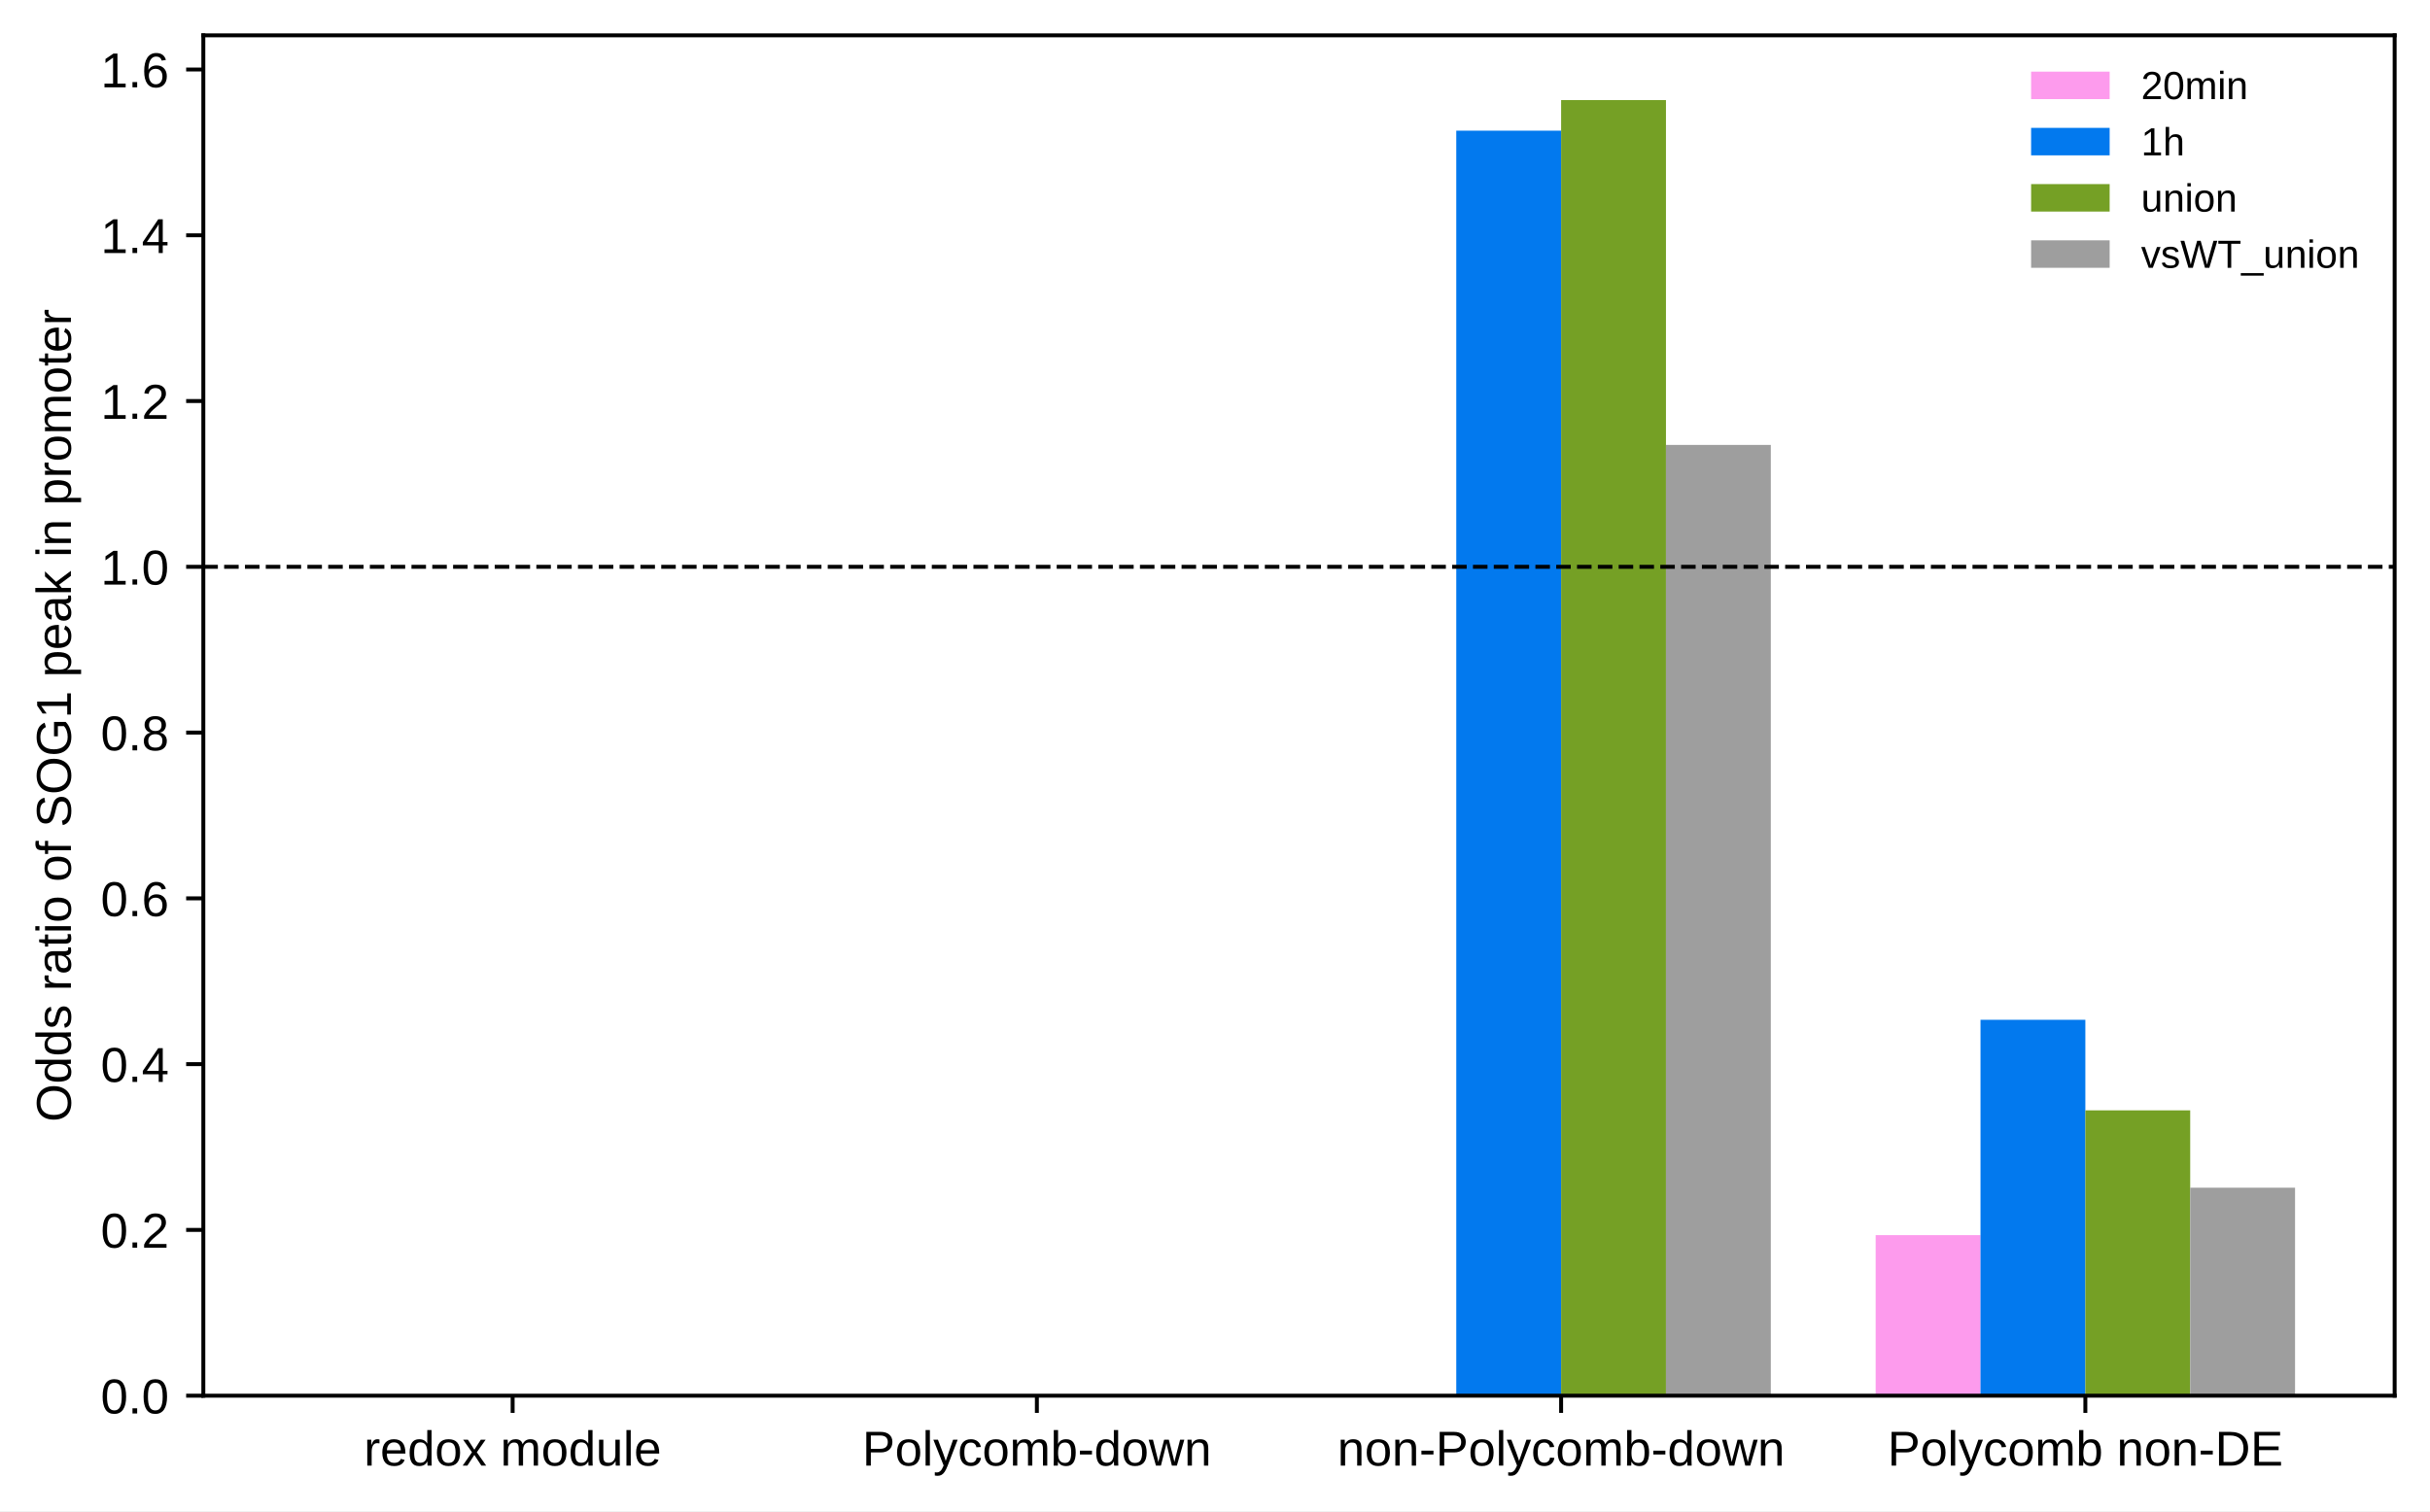
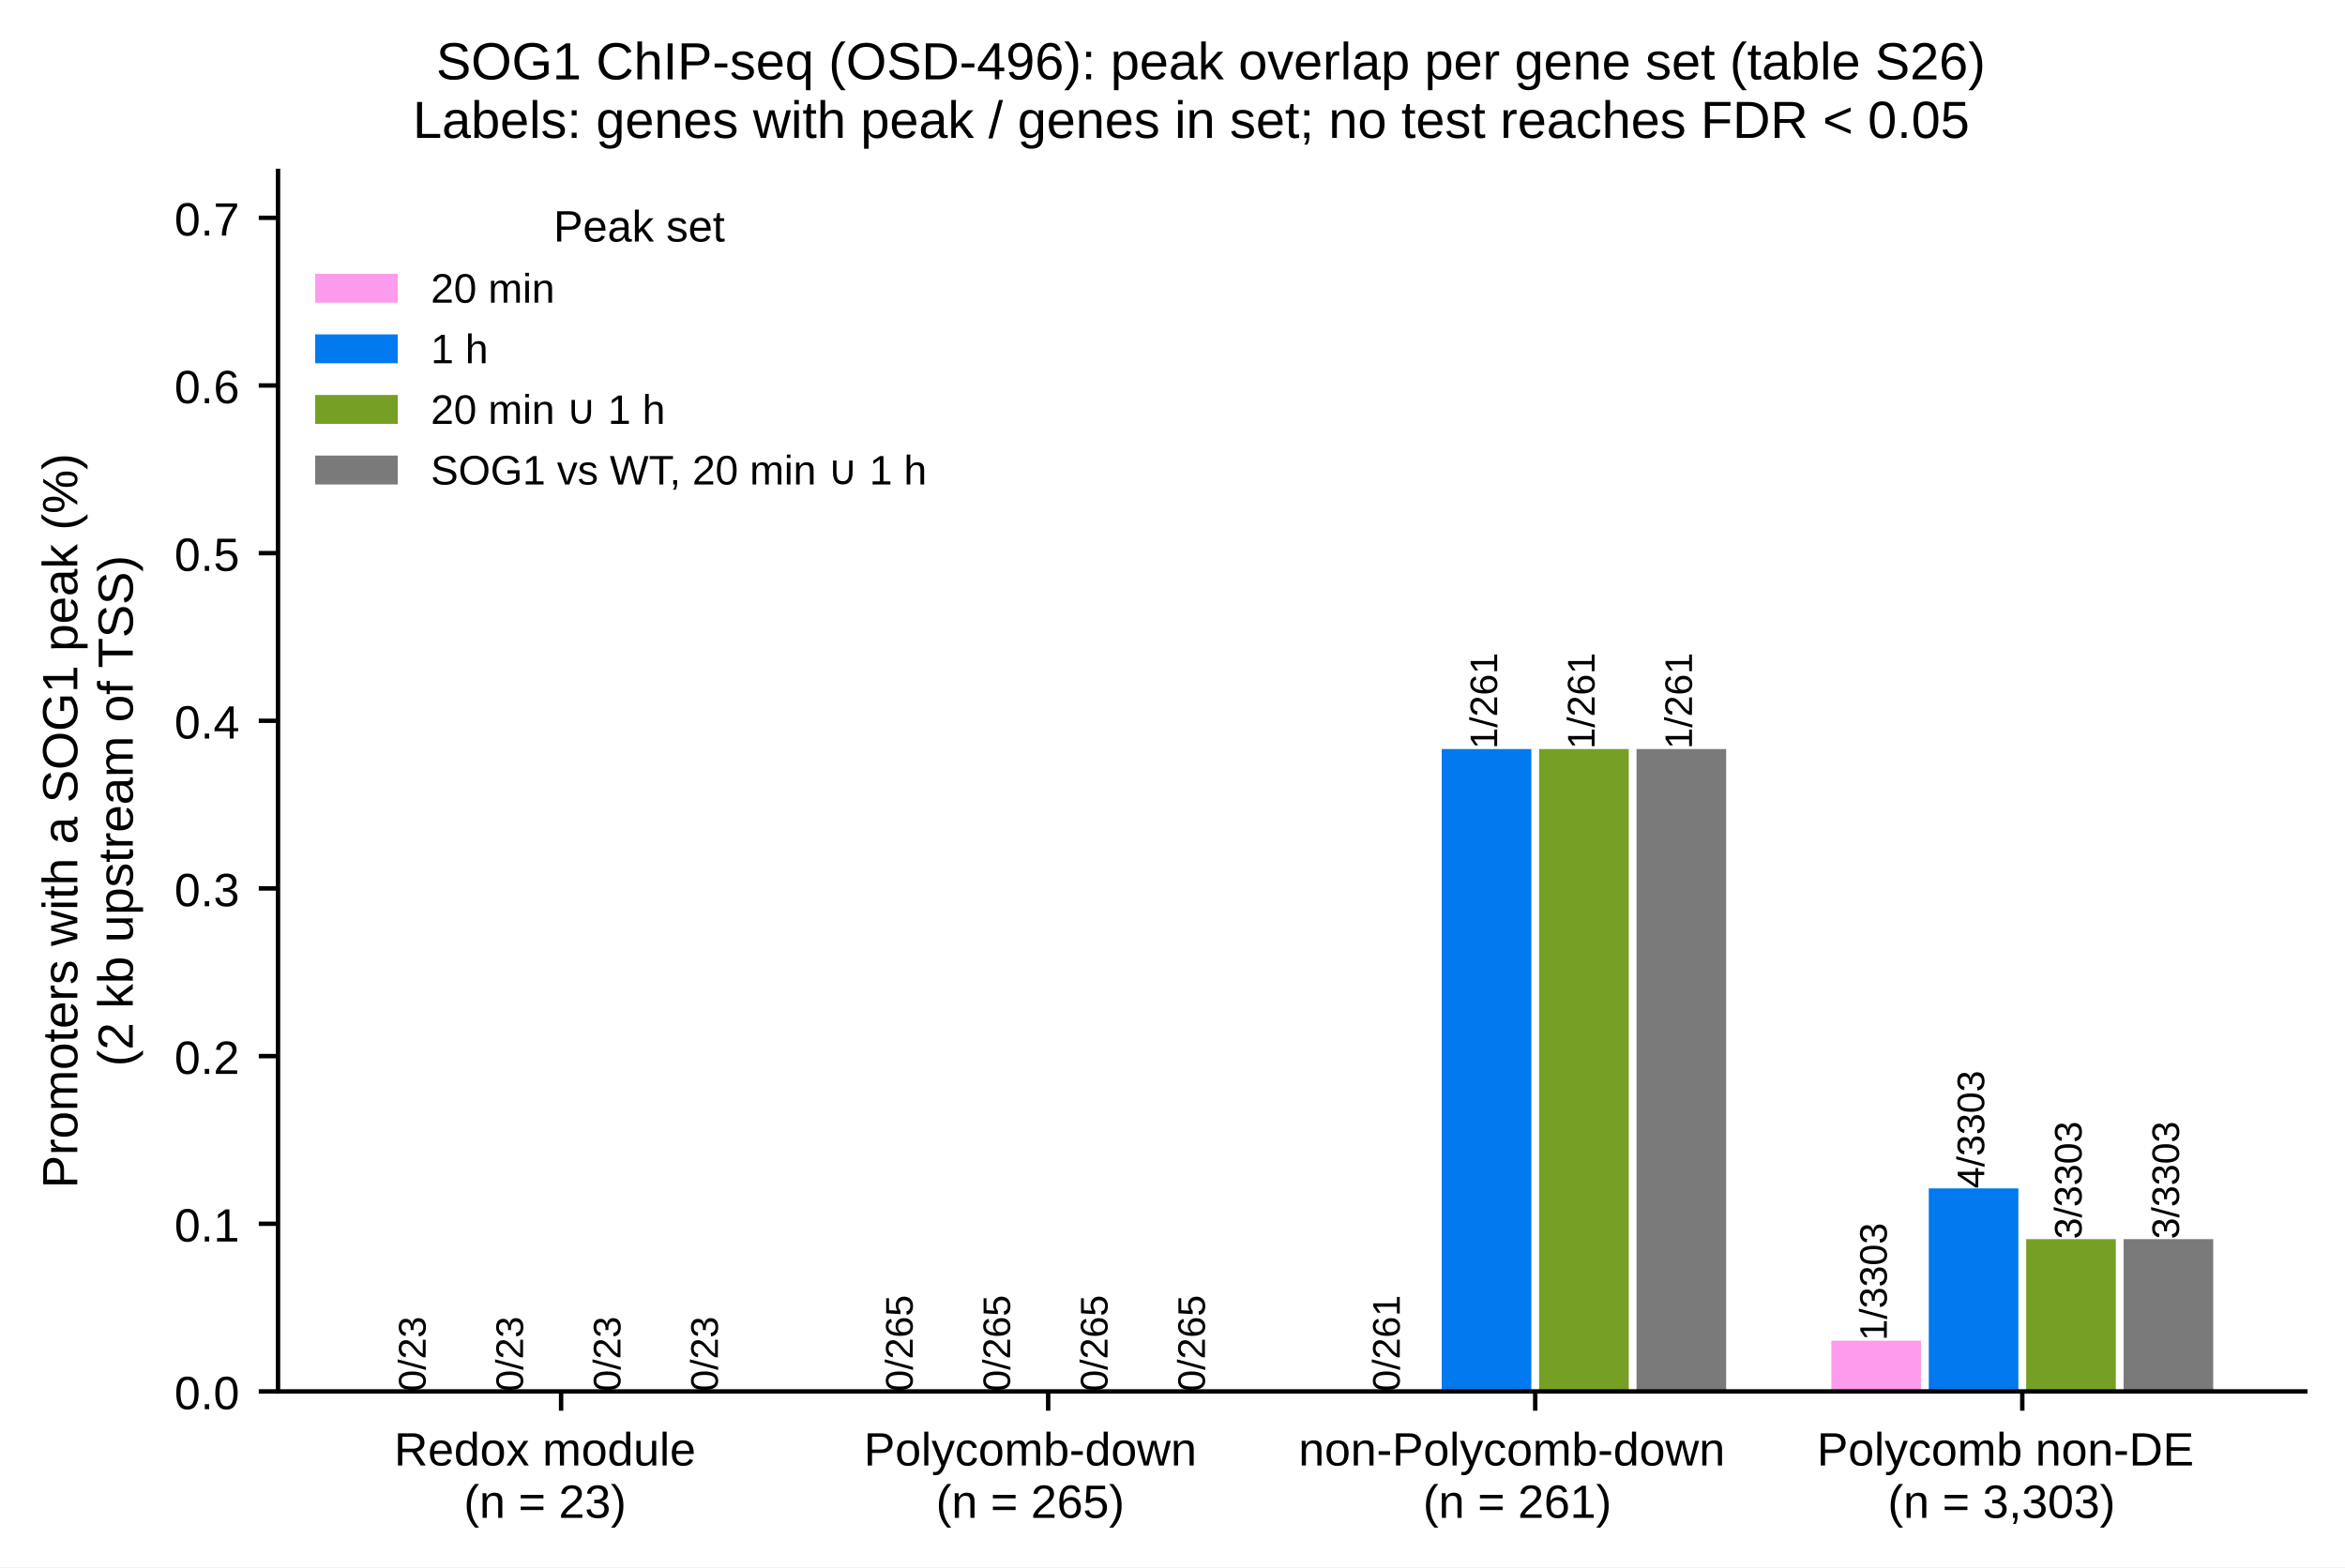
- <svg xmlns="http://www.w3.org/2000/svg" xmlns:xlink="http://www.w3.org/1999/xlink" width="495.022pt" height="307.922pt" viewBox="0 0 495.022 307.922" version="1.1">
+ <svg xmlns="http://www.w3.org/2000/svg" xmlns:xlink="http://www.w3.org/1999/xlink" width="425.986pt" height="284.761pt" viewBox="0 0 425.986 284.761" version="1.1">
  <defs>
    <style type="text/css">*{stroke-linejoin: round; stroke-linecap: butt}</style>
  </defs>
  <g id="figure_1">
    <g id="patch_1">
-       <path d="M 0 307.922  L 495.022 307.922  L 495.022 0  L 0 0  z " style="fill: #ffffff" />
+       <path d="M 0 284.761  L 425.986 284.761  L 425.986 0  L 0 0  z " style="fill: #ffffff" />
    </g>
    <g id="axes_1">
      <g id="patch_2">
-         <path d="M 41.422 284.4  L 487.822 284.4  L 487.822 7.2  L 41.422 7.2  z " style="fill: #ffffff" />
+         <path d="M 50.506 252.816  L 418.786 252.816  L 418.786 31.056  L 50.506 31.056  z " style="fill: #ffffff" />
      </g>
      <g id="patch_3">
-         <path d="M 61.713 284.4  L 83.072 284.4  L 83.072 284.4  L 61.713 284.4  z " clip-path="url(#pfe5cbf9f47)" style="fill: #fd9bed" />
+         <path d="M 67.246 252.816  L 83.526 252.816  L 83.526 252.816  L 67.246 252.816  z " clip-path="url(#pff9ac66d27)" style="fill: #fd9bed" />
      </g>
      <g id="patch_4">
-         <path d="M 168.507 284.4  L 189.866 284.4  L 189.866 284.4  L 168.507 284.4  z " clip-path="url(#pfe5cbf9f47)" style="fill: #fd9bed" />
+         <path d="M 155.724 252.816  L 172.004 252.816  L 172.004 252.816  L 155.724 252.816  z " clip-path="url(#pff9ac66d27)" style="fill: #fd9bed" />
      </g>
      <g id="patch_5">
-         <path d="M 275.301 284.4  L 296.66 284.4  L 296.66 284.4  L 275.301 284.4  z " clip-path="url(#pfe5cbf9f47)" style="fill: #fd9bed" />
+         <path d="M 244.202 252.816  L 260.482 252.816  L 260.482 252.816  L 244.202 252.816  z " clip-path="url(#pff9ac66d27)" style="fill: #fd9bed" />
      </g>
      <g id="patch_6">
-         <path d="M 382.096 284.4  L 403.454 284.4  L 403.454 251.681  L 382.096 251.681  z " clip-path="url(#pfe5cbf9f47)" style="fill: #fd9bed" />
+         <path d="M 332.679 252.816  L 348.959 252.816  L 348.959 243.594  L 332.679 243.594  z " clip-path="url(#pff9ac66d27)" style="fill: #fd9bed" />
      </g>
      <g id="patch_7">
-         <path d="M 83.072 284.4  L 104.43 284.4  L 104.43 284.4  L 83.072 284.4  z " clip-path="url(#pfe5cbf9f47)" style="fill: #0279ee" />
+         <path d="M 84.942 252.816  L 101.221 252.816  L 101.221 252.816  L 84.942 252.816  z " clip-path="url(#pff9ac66d27)" style="fill: #0279ee" />
      </g>
      <g id="patch_8">
-         <path d="M 189.866 284.4  L 211.225 284.4  L 211.225 284.4  L 189.866 284.4  z " clip-path="url(#pfe5cbf9f47)" style="fill: #0279ee" />
+         <path d="M 173.419 252.816  L 189.699 252.816  L 189.699 252.816  L 173.419 252.816  z " clip-path="url(#pff9ac66d27)" style="fill: #0279ee" />
      </g>
      <g id="patch_9">
-         <path d="M 296.66 284.4  L 318.019 284.4  L 318.019 26.627  L 296.66 26.627  z " clip-path="url(#pfe5cbf9f47)" style="fill: #0279ee" />
+         <path d="M 261.897 252.816  L 278.177 252.816  L 278.177 136.101  L 261.897 136.101  z " clip-path="url(#pff9ac66d27)" style="fill: #0279ee" />
      </g>
      <g id="patch_10">
-         <path d="M 403.454 284.4  L 424.813 284.4  L 424.813 207.804  L 403.454 207.804  z " clip-path="url(#pfe5cbf9f47)" style="fill: #0279ee" />
+         <path d="M 350.375 252.816  L 366.655 252.816  L 366.655 215.925  L 350.375 215.925  z " clip-path="url(#pff9ac66d27)" style="fill: #0279ee" />
      </g>
      <g id="patch_11">
-         <path d="M 104.43 284.4  L 125.789 284.4  L 125.789 284.4  L 104.43 284.4  z " clip-path="url(#pfe5cbf9f47)" style="fill: #75a025" />
+         <path d="M 102.637 252.816  L 118.917 252.816  L 118.917 252.816  L 102.637 252.816  z " clip-path="url(#pff9ac66d27)" style="fill: #75a025" />
      </g>
      <g id="patch_12">
-         <path d="M 211.225 284.4  L 232.584 284.4  L 232.584 284.4  L 211.225 284.4  z " clip-path="url(#pfe5cbf9f47)" style="fill: #75a025" />
+         <path d="M 191.115 252.816  L 207.395 252.816  L 207.395 252.816  L 191.115 252.816  z " clip-path="url(#pff9ac66d27)" style="fill: #75a025" />
      </g>
      <g id="patch_13">
-         <path d="M 318.019 284.4  L 339.378 284.4  L 339.378 20.4  L 318.019 20.4  z " clip-path="url(#pfe5cbf9f47)" style="fill: #75a025" />
+         <path d="M 279.593 252.816  L 295.873 252.816  L 295.873 136.101  L 279.593 136.101  z " clip-path="url(#pff9ac66d27)" style="fill: #75a025" />
      </g>
      <g id="patch_14">
-         <path d="M 424.813 284.4  L 446.172 284.4  L 446.172 226.26  L 424.813 226.26  z " clip-path="url(#pfe5cbf9f47)" style="fill: #75a025" />
+         <path d="M 368.071 252.816  L 384.35 252.816  L 384.35 225.148  L 368.071 225.148  z " clip-path="url(#pff9ac66d27)" style="fill: #75a025" />
      </g>
      <g id="patch_15">
-         <path d="M 125.789 284.4  L 147.148 284.4  L 147.148 284.4  L 125.789 284.4  z " clip-path="url(#pfe5cbf9f47)" style="fill: #9e9e9e" />
+         <path d="M 120.333 252.816  L 136.613 252.816  L 136.613 252.816  L 120.333 252.816  z " clip-path="url(#pff9ac66d27)" style="fill: #7a7a7a" />
      </g>
      <g id="patch_16">
-         <path d="M 232.584 284.4  L 253.942 284.4  L 253.942 284.4  L 232.584 284.4  z " clip-path="url(#pfe5cbf9f47)" style="fill: #9e9e9e" />
+         <path d="M 208.81 252.816  L 225.09 252.816  L 225.09 252.816  L 208.81 252.816  z " clip-path="url(#pff9ac66d27)" style="fill: #7a7a7a" />
      </g>
      <g id="patch_17">
-         <path d="M 339.378 284.4  L 360.737 284.4  L 360.737 90.661  L 339.378 90.661  z " clip-path="url(#pfe5cbf9f47)" style="fill: #9e9e9e" />
+         <path d="M 297.288 252.816  L 313.568 252.816  L 313.568 136.101  L 297.288 136.101  z " clip-path="url(#pff9ac66d27)" style="fill: #7a7a7a" />
      </g>
      <g id="patch_18">
-         <path d="M 446.172 284.4  L 467.531 284.4  L 467.531 242.015  L 446.172 242.015  z " clip-path="url(#pfe5cbf9f47)" style="fill: #9e9e9e" />
+         <path d="M 385.766 252.816  L 402.046 252.816  L 402.046 225.148  L 385.766 225.148  z " clip-path="url(#pff9ac66d27)" style="fill: #7a7a7a" />
      </g>
      <g id="matplotlib.axis_1">
        <g id="xtick_1">
          <g id="line2d_1">
            <defs>
-               <path id="mf4fca53661" d="M 0 0  L 0 3.5  " style="stroke: #000000; stroke-width: 0.8" />
+               <path id="mffd587b266" d="M 0 0  L 0 3.5  " style="stroke: #000000; stroke-width: 0.8" />
            </defs>
            <g>
-               <use xlink:href="#mf4fca53661" x="104.43" y="284.4" style="stroke: #000000; stroke-width: 0.8" />
+               <use xlink:href="#mffd587b266" x="101.929" y="252.816" style="stroke: #000000; stroke-width: 0.8" />
            </g>
          </g>
          <g id="text_1">
-             <text style="font-size: 10px; font-family: 'Liberation Sans', 'Arimo', 'DejaVu Sans'; text-anchor: middle" x="104.43" y="298.647" transform="rotate(-0 104.4305 298.6469)">redox module</text>
+             <text style="font-size: 8.5px; font-family: 'Liberation Sans', 'Arimo', 'DejaVu Sans'" transform="translate(71.59293 266.2751)">Redox module</text>
+             <text style="font-size: 8.5px; font-family: 'Liberation Sans', 'Arimo', 'DejaVu Sans'" transform="translate(84.24863 275.7933)">(n = 23)</text>
          </g>
        </g>
        <g id="xtick_2">
          <g id="line2d_2">
            <g>
-               <use xlink:href="#mf4fca53661" x="211.225" y="284.4" style="stroke: #000000; stroke-width: 0.8" />
+               <use xlink:href="#mffd587b266" x="190.407" y="252.816" style="stroke: #000000; stroke-width: 0.8" />
            </g>
          </g>
          <g id="text_2">
-             <text style="font-size: 10px; font-family: 'Liberation Sans', 'Arimo', 'DejaVu Sans'; text-anchor: middle" x="211.225" y="298.647" transform="rotate(-0 211.2247 298.6469)">Polycomb-down</text>
+             <text style="font-size: 8.5px; font-family: 'Liberation Sans', 'Arimo', 'DejaVu Sans'" transform="translate(156.9257 266.2751)">Polycomb-down</text>
+             <text style="font-size: 8.5px; font-family: 'Liberation Sans', 'Arimo', 'DejaVu Sans'" transform="translate(170.0224 275.7933)">(n = 265)</text>
          </g>
        </g>
        <g id="xtick_3">
          <g id="line2d_3">
            <g>
-               <use xlink:href="#mf4fca53661" x="318.019" y="284.4" style="stroke: #000000; stroke-width: 0.8" />
+               <use xlink:href="#mffd587b266" x="278.885" y="252.816" style="stroke: #000000; stroke-width: 0.8" />
            </g>
          </g>
          <g id="text_3">
-             <text style="font-size: 10px; font-family: 'Liberation Sans', 'Arimo', 'DejaVu Sans'; text-anchor: middle" x="318.019" y="298.647" transform="rotate(-0 318.019 298.6469)">non-Polycomb-down</text>
+             <text style="font-size: 8.5px; font-family: 'Liberation Sans', 'Arimo', 'DejaVu Sans'" transform="translate(235.8829 266.2751)">non-Polycomb-down</text>
+             <text style="font-size: 8.5px; font-family: 'Liberation Sans', 'Arimo', 'DejaVu Sans'" transform="translate(258.5002 275.7933)">(n = 261)</text>
          </g>
        </g>
        <g id="xtick_4">
          <g id="line2d_4">
            <g>
-               <use xlink:href="#mf4fca53661" x="424.813" y="284.4" style="stroke: #000000; stroke-width: 0.8" />
+               <use xlink:href="#mffd587b266" x="367.363" y="252.816" style="stroke: #000000; stroke-width: 0.8" />
            </g>
          </g>
          <g id="text_4">
-             <text style="font-size: 10px; font-family: 'Liberation Sans', 'Arimo', 'DejaVu Sans'; text-anchor: middle" x="424.813" y="298.647" transform="rotate(-0 424.8133 298.6469)">Polycomb non-DE</text>
+             <text style="font-size: 8.5px; font-family: 'Liberation Sans', 'Arimo', 'DejaVu Sans'" transform="translate(330.053 266.2751)">Polycomb non-DE</text>
+             <text style="font-size: 8.5px; font-family: 'Liberation Sans', 'Arimo', 'DejaVu Sans'" transform="translate(342.9232 275.7933)">(n = 3,303)</text>
          </g>
        </g>
      </g>
      <g id="matplotlib.axis_2">
        <g id="ytick_1">
          <g id="line2d_5">
            <defs>
-               <path id="m7b91e0ac90" d="M 0 0  L -3.5 0  " style="stroke: #000000; stroke-width: 0.8" />
+               <path id="mb582d015d8" d="M 0 0  L -3.5 0  " style="stroke: #000000; stroke-width: 0.8" />
            </defs>
            <g>
-               <use xlink:href="#m7b91e0ac90" x="41.422" y="284.4" style="stroke: #000000; stroke-width: 0.8" />
+               <use xlink:href="#mb582d015d8" x="50.506" y="252.816" style="stroke: #000000; stroke-width: 0.8" />
            </g>
          </g>
          <g id="text_5">
-             <text style="font-size: 10px; font-family: 'Liberation Sans', 'Arimo', 'DejaVu Sans'; text-anchor: end" x="34.422" y="288.023" transform="rotate(-0 34.42188 288.0234)">0.0</text>
+             <text style="font-size: 8.5px; font-family: 'Liberation Sans', 'Arimo', 'DejaVu Sans'; text-anchor: end" x="43.506" y="256.046" transform="rotate(-0 43.506 256.0458)">0.0</text>
          </g>
        </g>
        <g id="ytick_2">
          <g id="line2d_6">
            <g>
-               <use xlink:href="#m7b91e0ac90" x="41.422" y="250.62" style="stroke: #000000; stroke-width: 0.8" />
+               <use xlink:href="#mb582d015d8" x="50.506" y="222.354" style="stroke: #000000; stroke-width: 0.8" />
            </g>
          </g>
          <g id="text_6">
-             <text style="font-size: 10px; font-family: 'Liberation Sans', 'Arimo', 'DejaVu Sans'; text-anchor: end" x="34.422" y="254.244" transform="rotate(-0 34.42188 254.2437)">0.2</text>
+             <text style="font-size: 8.5px; font-family: 'Liberation Sans', 'Arimo', 'DejaVu Sans'; text-anchor: end" x="43.506" y="225.583" transform="rotate(-0 43.506 225.583)">0.1</text>
          </g>
        </g>
        <g id="ytick_3">
          <g id="line2d_7">
            <g>
-               <use xlink:href="#m7b91e0ac90" x="41.422" y="216.841" style="stroke: #000000; stroke-width: 0.8" />
+               <use xlink:href="#mb582d015d8" x="50.506" y="191.891" style="stroke: #000000; stroke-width: 0.8" />
            </g>
          </g>
          <g id="text_7">
-             <text style="font-size: 10px; font-family: 'Liberation Sans', 'Arimo', 'DejaVu Sans'; text-anchor: end" x="34.422" y="220.464" transform="rotate(-0 34.42188 220.464)">0.4</text>
+             <text style="font-size: 8.5px; font-family: 'Liberation Sans', 'Arimo', 'DejaVu Sans'; text-anchor: end" x="43.506" y="195.12" transform="rotate(-0 43.506 195.1201)">0.2</text>
          </g>
        </g>
        <g id="ytick_4">
          <g id="line2d_8">
            <g>
-               <use xlink:href="#m7b91e0ac90" x="41.422" y="183.061" style="stroke: #000000; stroke-width: 0.8" />
+               <use xlink:href="#mb582d015d8" x="50.506" y="161.428" style="stroke: #000000; stroke-width: 0.8" />
            </g>
          </g>
          <g id="text_8">
-             <text style="font-size: 10px; font-family: 'Liberation Sans', 'Arimo', 'DejaVu Sans'; text-anchor: end" x="34.422" y="186.684" transform="rotate(-0 34.42188 186.6843)">0.6</text>
+             <text style="font-size: 8.5px; font-family: 'Liberation Sans', 'Arimo', 'DejaVu Sans'; text-anchor: end" x="43.506" y="164.657" transform="rotate(-0 43.506 164.6573)">0.3</text>
          </g>
        </g>
        <g id="ytick_5">
          <g id="line2d_9">
            <g>
-               <use xlink:href="#m7b91e0ac90" x="41.422" y="149.281" style="stroke: #000000; stroke-width: 0.8" />
+               <use xlink:href="#mb582d015d8" x="50.506" y="130.965" style="stroke: #000000; stroke-width: 0.8" />
            </g>
          </g>
          <g id="text_9">
-             <text style="font-size: 10px; font-family: 'Liberation Sans', 'Arimo', 'DejaVu Sans'; text-anchor: end" x="34.422" y="152.905" transform="rotate(-0 34.42188 152.9045)">0.8</text>
+             <text style="font-size: 8.5px; font-family: 'Liberation Sans', 'Arimo', 'DejaVu Sans'; text-anchor: end" x="43.506" y="134.194" transform="rotate(-0 43.506 134.1945)">0.4</text>
          </g>
        </g>
        <g id="ytick_6">
          <g id="line2d_10">
            <g>
-               <use xlink:href="#m7b91e0ac90" x="41.422" y="115.501" style="stroke: #000000; stroke-width: 0.8" />
+               <use xlink:href="#mb582d015d8" x="50.506" y="100.502" style="stroke: #000000; stroke-width: 0.8" />
            </g>
          </g>
          <g id="text_10">
-             <text style="font-size: 10px; font-family: 'Liberation Sans', 'Arimo', 'DejaVu Sans'; text-anchor: end" x="34.422" y="119.125" transform="rotate(-0 34.42188 119.1248)">1.0</text>
+             <text style="font-size: 8.5px; font-family: 'Liberation Sans', 'Arimo', 'DejaVu Sans'; text-anchor: end" x="43.506" y="103.732" transform="rotate(-0 43.506 103.7317)">0.5</text>
          </g>
        </g>
        <g id="ytick_7">
          <g id="line2d_11">
            <g>
-               <use xlink:href="#m7b91e0ac90" x="41.422" y="81.722" style="stroke: #000000; stroke-width: 0.8" />
+               <use xlink:href="#mb582d015d8" x="50.506" y="70.04" style="stroke: #000000; stroke-width: 0.8" />
            </g>
          </g>
          <g id="text_11">
-             <text style="font-size: 10px; font-family: 'Liberation Sans', 'Arimo', 'DejaVu Sans'; text-anchor: end" x="34.422" y="85.345" transform="rotate(-0 34.42188 85.34507)">1.2</text>
+             <text style="font-size: 8.5px; font-family: 'Liberation Sans', 'Arimo', 'DejaVu Sans'; text-anchor: end" x="43.506" y="73.269" transform="rotate(-0 43.506 73.26885)">0.6</text>
          </g>
        </g>
        <g id="ytick_8">
          <g id="line2d_12">
            <g>
-               <use xlink:href="#m7b91e0ac90" x="41.422" y="47.942" style="stroke: #000000; stroke-width: 0.8" />
+               <use xlink:href="#mb582d015d8" x="50.506" y="39.577" style="stroke: #000000; stroke-width: 0.8" />
            </g>
          </g>
          <g id="text_12">
-             <text style="font-size: 10px; font-family: 'Liberation Sans', 'Arimo', 'DejaVu Sans'; text-anchor: end" x="34.422" y="51.565" transform="rotate(-0 34.42188 51.56534)">1.4</text>
-           </g>
-         </g>
-         <g id="ytick_9">
-           <g id="line2d_13">
-             <g>
-               <use xlink:href="#m7b91e0ac90" x="41.422" y="14.162" style="stroke: #000000; stroke-width: 0.8" />
-             </g>
-           </g>
-           <g id="text_13">
-             <text style="font-size: 10px; font-family: 'Liberation Sans', 'Arimo', 'DejaVu Sans'; text-anchor: end" x="34.422" y="17.786" transform="rotate(-0 34.42188 17.78561)">1.6</text>
-           </g>
-         </g>
-         <g id="text_14">
-           <text style="font-size: 10px; font-family: 'Liberation Sans', 'Arimo', 'DejaVu Sans'; text-anchor: middle" x="14.447" y="145.8" transform="rotate(-90 14.44688 145.8)">Odds ratio of SOG1 peak in promoter</text>
-         </g>
-       </g>
-       <g id="line2d_14">
-         <path d="M 41.422 115.501  L 487.822 115.501  " clip-path="url(#pfe5cbf9f47)" style="fill: none; stroke-dasharray: 2.96,1.28; stroke-dashoffset: 0; stroke: #000000; stroke-width: 0.8" />
+             <text style="font-size: 8.5px; font-family: 'Liberation Sans', 'Arimo', 'DejaVu Sans'; text-anchor: end" x="43.506" y="42.806" transform="rotate(-0 43.506 42.80603)">0.7</text>
+           </g>
+         </g>
+         <g id="text_13">
+           <text style="font-size: 9px; font-family: 'Liberation Sans', 'Arimo', 'DejaVu Sans'" transform="translate(14.03859 215.9171) rotate(-90)">Promoters with a SOG1 peak (%)</text>
+           <text style="font-size: 9px; font-family: 'Liberation Sans', 'Arimo', 'DejaVu Sans'" transform="translate(24.11662 193.7694) rotate(-90)">(2 kb upstream of TSS)</text>
+         </g>
      </g>
      <g id="patch_19">
-         <path d="M 41.422 284.4  L 41.422 7.2  " style="fill: none; stroke: #000000; stroke-width: 0.8; stroke-linejoin: miter; stroke-linecap: square" />
+         <path d="M 50.506 252.816  L 50.506 31.056  " style="fill: none; stroke: #000000; stroke-width: 0.8; stroke-linejoin: miter; stroke-linecap: square" />
      </g>
      <g id="patch_20">
-         <path d="M 487.822 284.4  L 487.822 7.2  " style="fill: none; stroke: #000000; stroke-width: 0.8; stroke-linejoin: miter; stroke-linecap: square" />
-       </g>
-       <g id="patch_21">
-         <path d="M 41.422 284.4  L 487.822 284.4  " style="fill: none; stroke: #000000; stroke-width: 0.8; stroke-linejoin: miter; stroke-linecap: square" />
-       </g>
-       <g id="patch_22">
-         <path d="M 41.422 7.2  L 487.822 7.2  " style="fill: none; stroke: #000000; stroke-width: 0.8; stroke-linejoin: miter; stroke-linecap: square" />
+         <path d="M 50.506 252.816  L 418.786 252.816  " style="fill: none; stroke: #000000; stroke-width: 0.8; stroke-linejoin: miter; stroke-linecap: square" />
+       </g>
+       <g id="text_14">
+         <text style="font-size: 7px; font-family: 'Liberation Sans', 'Arimo', 'DejaVu Sans'" transform="translate(77.31752 252.8164) rotate(-90)"> 0/23</text>
+       </g>
+       <g id="text_15">
+         <text style="font-size: 7px; font-family: 'Liberation Sans', 'Arimo', 'DejaVu Sans'" transform="translate(165.7953 252.8164) rotate(-90)"> 0/265</text>
+       </g>
+       <g id="text_16">
+         <text style="font-size: 7px; font-family: 'Liberation Sans', 'Arimo', 'DejaVu Sans'" transform="translate(254.2731 252.8164) rotate(-90)"> 0/261</text>
+       </g>
+       <g id="text_17">
+         <text style="font-size: 7px; font-family: 'Liberation Sans', 'Arimo', 'DejaVu Sans'" transform="translate(342.7509 243.5937) rotate(-90)"> 1/3303</text>
+       </g>
+       <g id="text_18">
+         <text style="font-size: 7px; font-family: 'Liberation Sans', 'Arimo', 'DejaVu Sans'" transform="translate(95.01308 252.8164) rotate(-90)"> 0/23</text>
+       </g>
+       <g id="text_19">
+         <text style="font-size: 7px; font-family: 'Liberation Sans', 'Arimo', 'DejaVu Sans'" transform="translate(183.4909 252.8164) rotate(-90)"> 0/265</text>
+       </g>
+       <g id="text_20">
+         <text style="font-size: 7px; font-family: 'Liberation Sans', 'Arimo', 'DejaVu Sans'" transform="translate(271.9687 136.1006) rotate(-90)"> 1/261</text>
+       </g>
+       <g id="text_21">
+         <text style="font-size: 7px; font-family: 'Liberation Sans', 'Arimo', 'DejaVu Sans'" transform="translate(360.4465 215.9253) rotate(-90)"> 4/3303</text>
+       </g>
+       <g id="text_22">
+         <text style="font-size: 7px; font-family: 'Liberation Sans', 'Arimo', 'DejaVu Sans'" transform="translate(112.7086 252.8164) rotate(-90)"> 0/23</text>
+       </g>
+       <g id="text_23">
+         <text style="font-size: 7px; font-family: 'Liberation Sans', 'Arimo', 'DejaVu Sans'" transform="translate(201.1864 252.8164) rotate(-90)"> 0/265</text>
+       </g>
+       <g id="text_24">
+         <text style="font-size: 7px; font-family: 'Liberation Sans', 'Arimo', 'DejaVu Sans'" transform="translate(289.6642 136.1006) rotate(-90)"> 1/261</text>
+       </g>
+       <g id="text_25">
+         <text style="font-size: 7px; font-family: 'Liberation Sans', 'Arimo', 'DejaVu Sans'" transform="translate(378.142 225.1481) rotate(-90)"> 3/3303</text>
+       </g>
+       <g id="text_26">
+         <text style="font-size: 7px; font-family: 'Liberation Sans', 'Arimo', 'DejaVu Sans'" transform="translate(130.4042 252.8164) rotate(-90)"> 0/23</text>
+       </g>
+       <g id="text_27">
+         <text style="font-size: 7px; font-family: 'Liberation Sans', 'Arimo', 'DejaVu Sans'" transform="translate(218.882 252.8164) rotate(-90)"> 0/265</text>
+       </g>
+       <g id="text_28">
+         <text style="font-size: 7px; font-family: 'Liberation Sans', 'Arimo', 'DejaVu Sans'" transform="translate(307.3598 136.1006) rotate(-90)"> 1/261</text>
+       </g>
+       <g id="text_29">
+         <text style="font-size: 7px; font-family: 'Liberation Sans', 'Arimo', 'DejaVu Sans'" transform="translate(395.8376 225.1481) rotate(-90)"> 3/3303</text>
+       </g>
+       <g id="text_30">
+         <text style="font-size: 9.5px; font-family: 'Liberation Sans', 'Arimo', 'DejaVu Sans'" transform="translate(79.23342 14.41852)">SOG1 ChIP-seq (OSD-496): peak overlap per gene set (table S26)</text>
+         <text style="font-size: 9.5px; font-family: 'Liberation Sans', 'Arimo', 'DejaVu Sans'" transform="translate(74.99034 25.05644)">Labels: genes with peak / genes in set; no test reaches FDR &lt; 0.05</text>
      </g>
      <g id="legend_1">
+         <g id="text_31">
+           <text style="font-size: 8px; font-family: 'Liberation Sans', 'Arimo', 'DejaVu Sans'; text-anchor: start" x="100.556" y="43.885" transform="rotate(-0 100.5559 43.88519)">Peak set</text>
+         </g>
+         <g id="patch_21">
+           <path d="M 57.256 54.998  L 72.256 54.998  L 72.256 49.748  L 57.256 49.748  z " style="fill: #fd9bed" />
+         </g>
+         <g id="text_32">
+           <text style="font-size: 7.5px; font-family: 'Liberation Sans', 'Arimo', 'DejaVu Sans'; text-anchor: start" x="78.256" y="54.998" transform="rotate(-0 78.256 54.99777)">20 min</text>
+         </g>
+         <g id="patch_22">
+           <path d="M 57.256 66.006  L 72.256 66.006  L 72.256 60.756  L 57.256 60.756  z " style="fill: #0279ee" />
+         </g>
+         <g id="text_33">
+           <text style="font-size: 7.5px; font-family: 'Liberation Sans', 'Arimo', 'DejaVu Sans'; text-anchor: start" x="78.256" y="66.006" transform="rotate(-0 78.256 66.00636)">1 h</text>
+         </g>
        <g id="patch_23">
-           <path d="M 413.763 20.198  L 429.763 20.198  L 429.763 14.598  L 413.763 14.598  z " style="fill: #fd9bed" />
-         </g>
-         <g id="text_15">
-           <text style="font-size: 8px; font-family: 'Liberation Sans', 'Arimo', 'DejaVu Sans'; text-anchor: start" x="436.163" y="20.198" transform="rotate(-0 436.1631 20.1975)">20min</text>
+           <path d="M 57.256 77.015  L 72.256 77.015  L 72.256 71.765  L 57.256 71.765  z " style="fill: #75a025" />
+         </g>
+         <g id="text_34">
+           <text style="font-size: 7.5px; font-family: 'Liberation Sans', 'Arimo', 'DejaVu Sans'; text-anchor: start" x="78.256" y="77.015" transform="rotate(-0 78.256 77.01495)">20 min ∪ 1 h</text>
        </g>
        <g id="patch_24">
-           <path d="M 413.763 31.655  L 429.763 31.655  L 429.763 26.055  L 413.763 26.055  z " style="fill: #0279ee" />
-         </g>
-         <g id="text_16">
-           <text style="font-size: 8px; font-family: 'Liberation Sans', 'Arimo', 'DejaVu Sans'; text-anchor: start" x="436.163" y="31.655" transform="rotate(-0 436.1631 31.655)">1h</text>
-         </g>
-         <g id="patch_25">
-           <path d="M 413.763 43.112  L 429.763 43.112  L 429.763 37.513  L 413.763 37.513  z " style="fill: #75a025" />
-         </g>
-         <g id="text_17">
-           <text style="font-size: 8px; font-family: 'Liberation Sans', 'Arimo', 'DejaVu Sans'; text-anchor: start" x="436.163" y="43.112" transform="rotate(-0 436.1631 43.1125)">union</text>
-         </g>
-         <g id="patch_26">
-           <path d="M 413.763 54.57  L 429.763 54.57  L 429.763 48.97  L 413.763 48.97  z " style="fill: #9e9e9e" />
-         </g>
-         <g id="text_18">
-           <text style="font-size: 8px; font-family: 'Liberation Sans', 'Arimo', 'DejaVu Sans'; text-anchor: start" x="436.163" y="54.57" transform="rotate(-0 436.1631 54.57)">vsWT_union</text>
+           <path d="M 57.256 88.024  L 72.256 88.024  L 72.256 82.774  L 57.256 82.774  z " style="fill: #7a7a7a" />
+         </g>
+         <g id="text_35">
+           <text style="font-size: 7.5px; font-family: 'Liberation Sans', 'Arimo', 'DejaVu Sans'; text-anchor: start" x="78.256" y="88.024" transform="rotate(-0 78.256 88.02355)">SOG1 vs WT, 20 min ∪ 1 h</text>
        </g>
      </g>
    </g>
  </g>
  <defs>
-     <clipPath id="pfe5cbf9f47">
-       <rect x="41.422" y="7.2" width="446.4" height="277.2" />
+     <clipPath id="pff9ac66d27">
+       <rect x="50.506" y="31.056" width="368.28" height="221.76" />
    </clipPath>
  </defs>
</svg>
